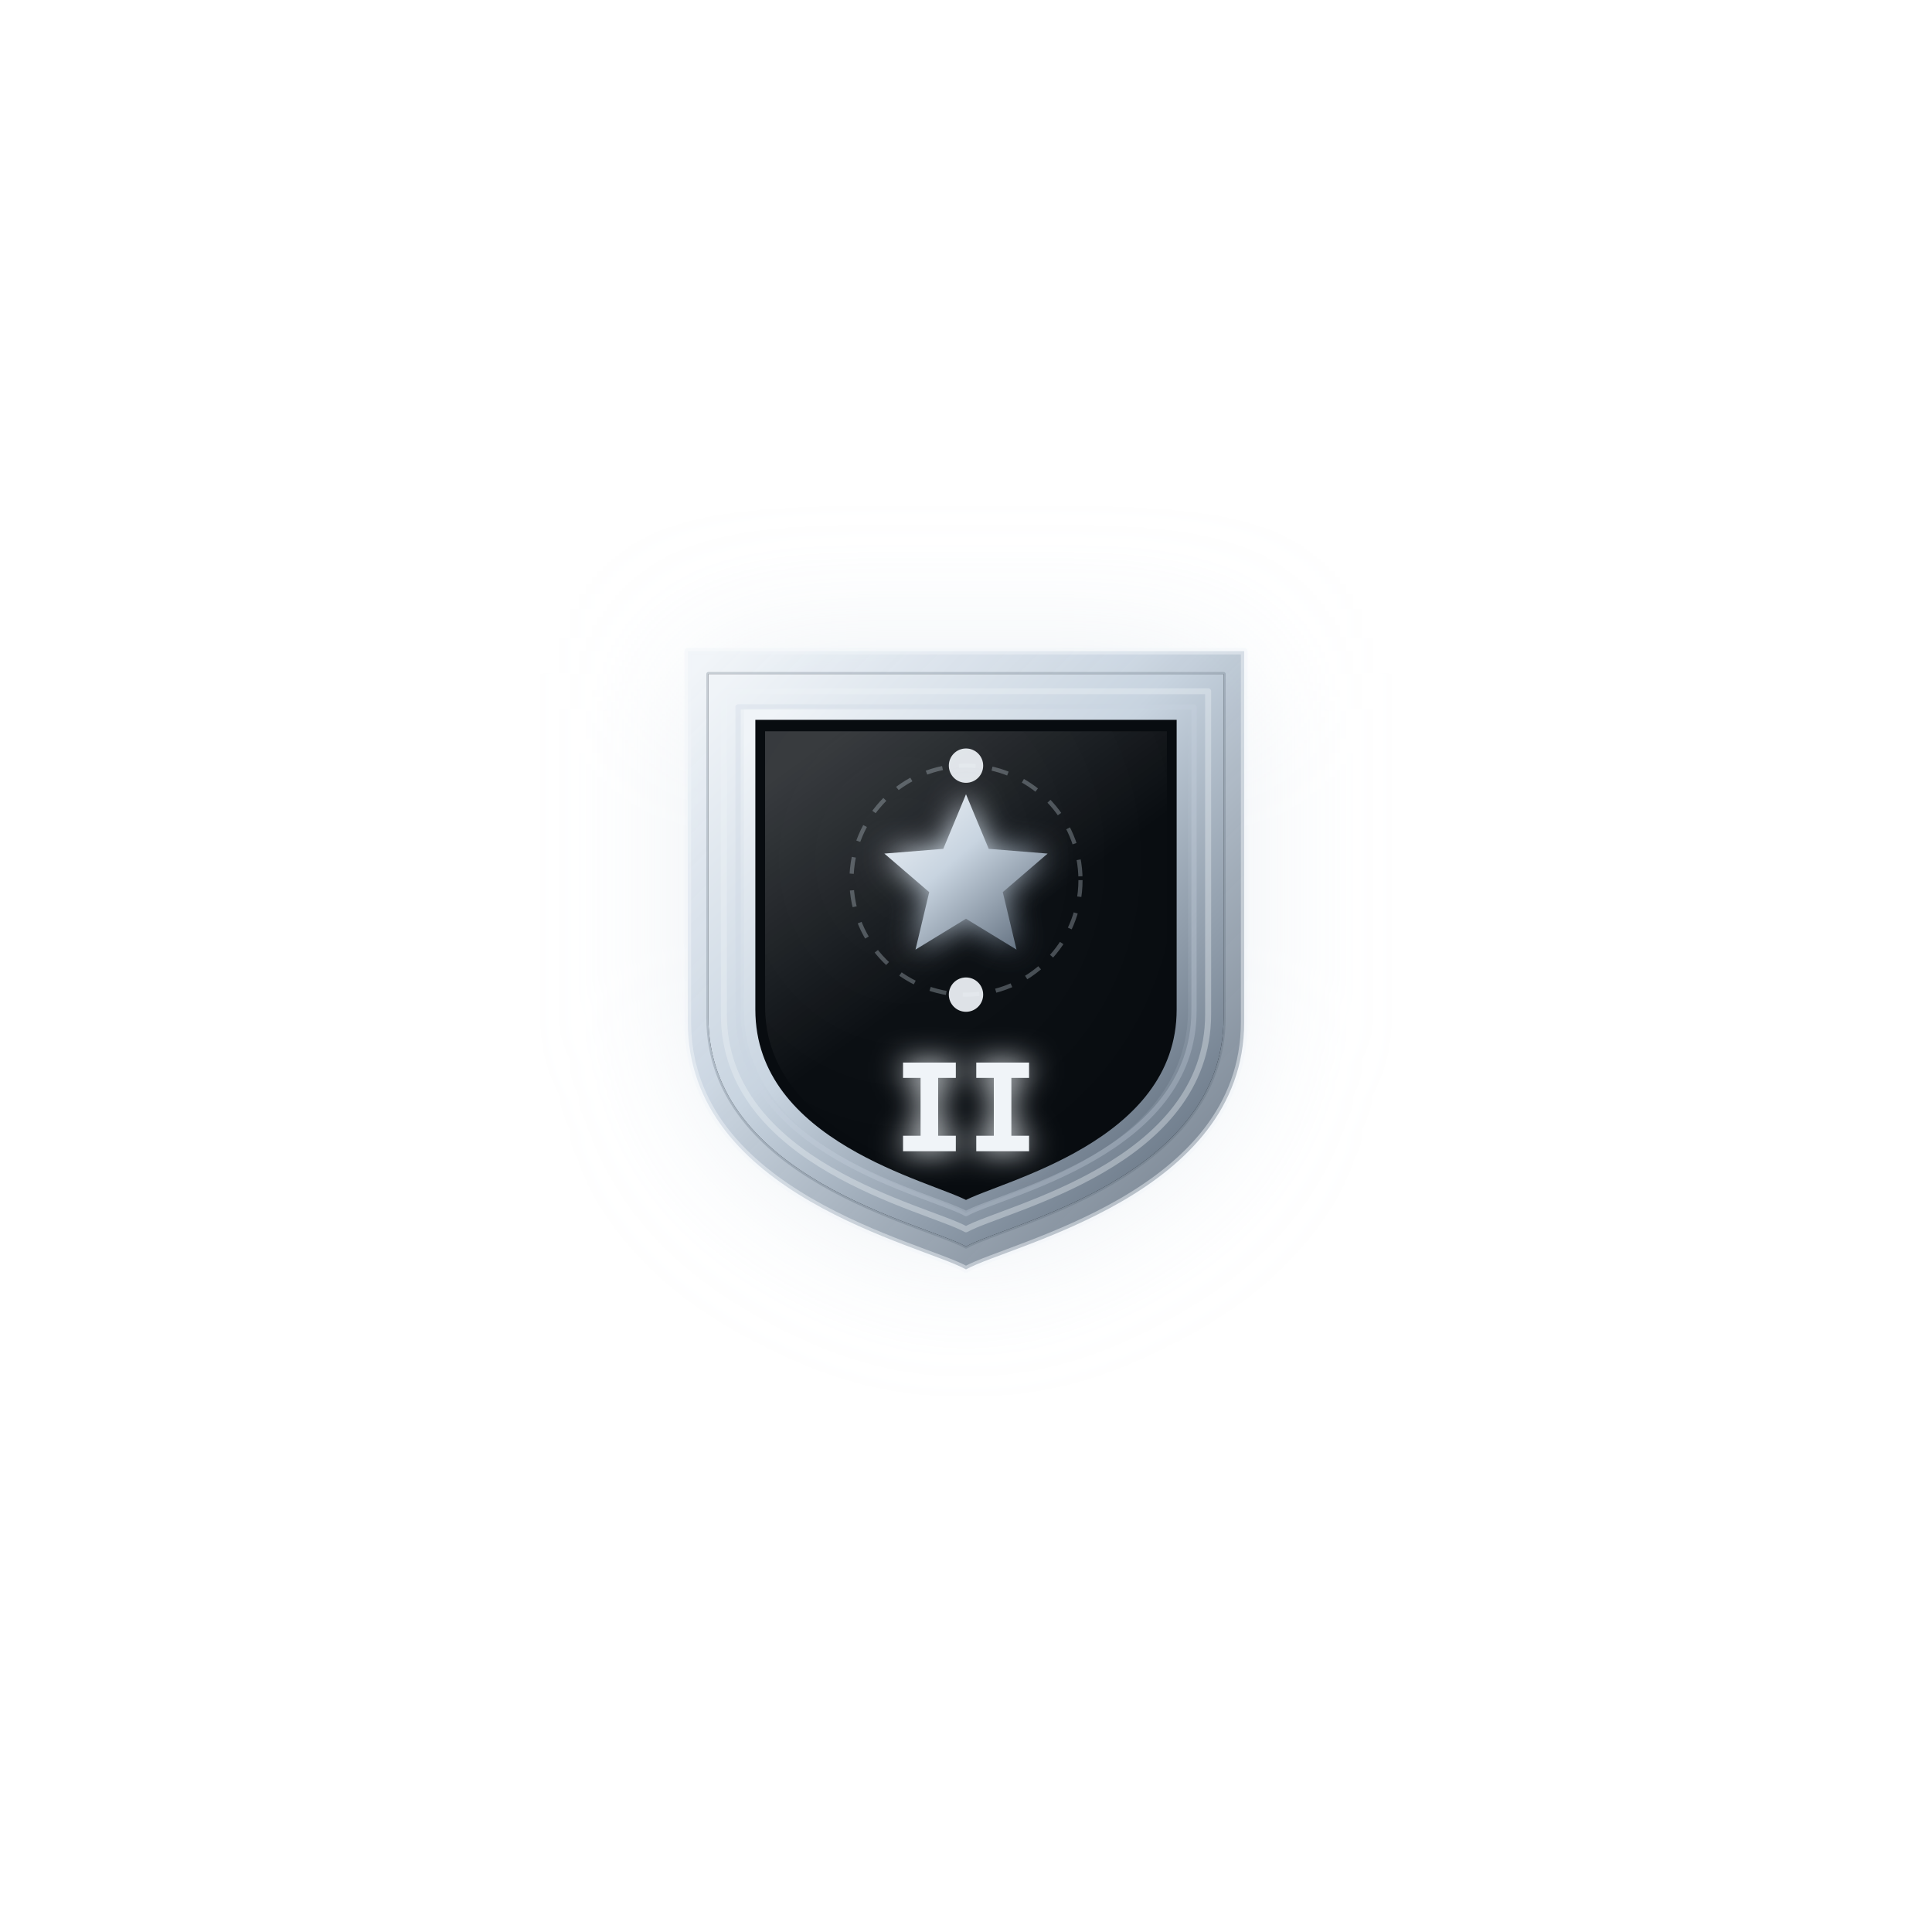
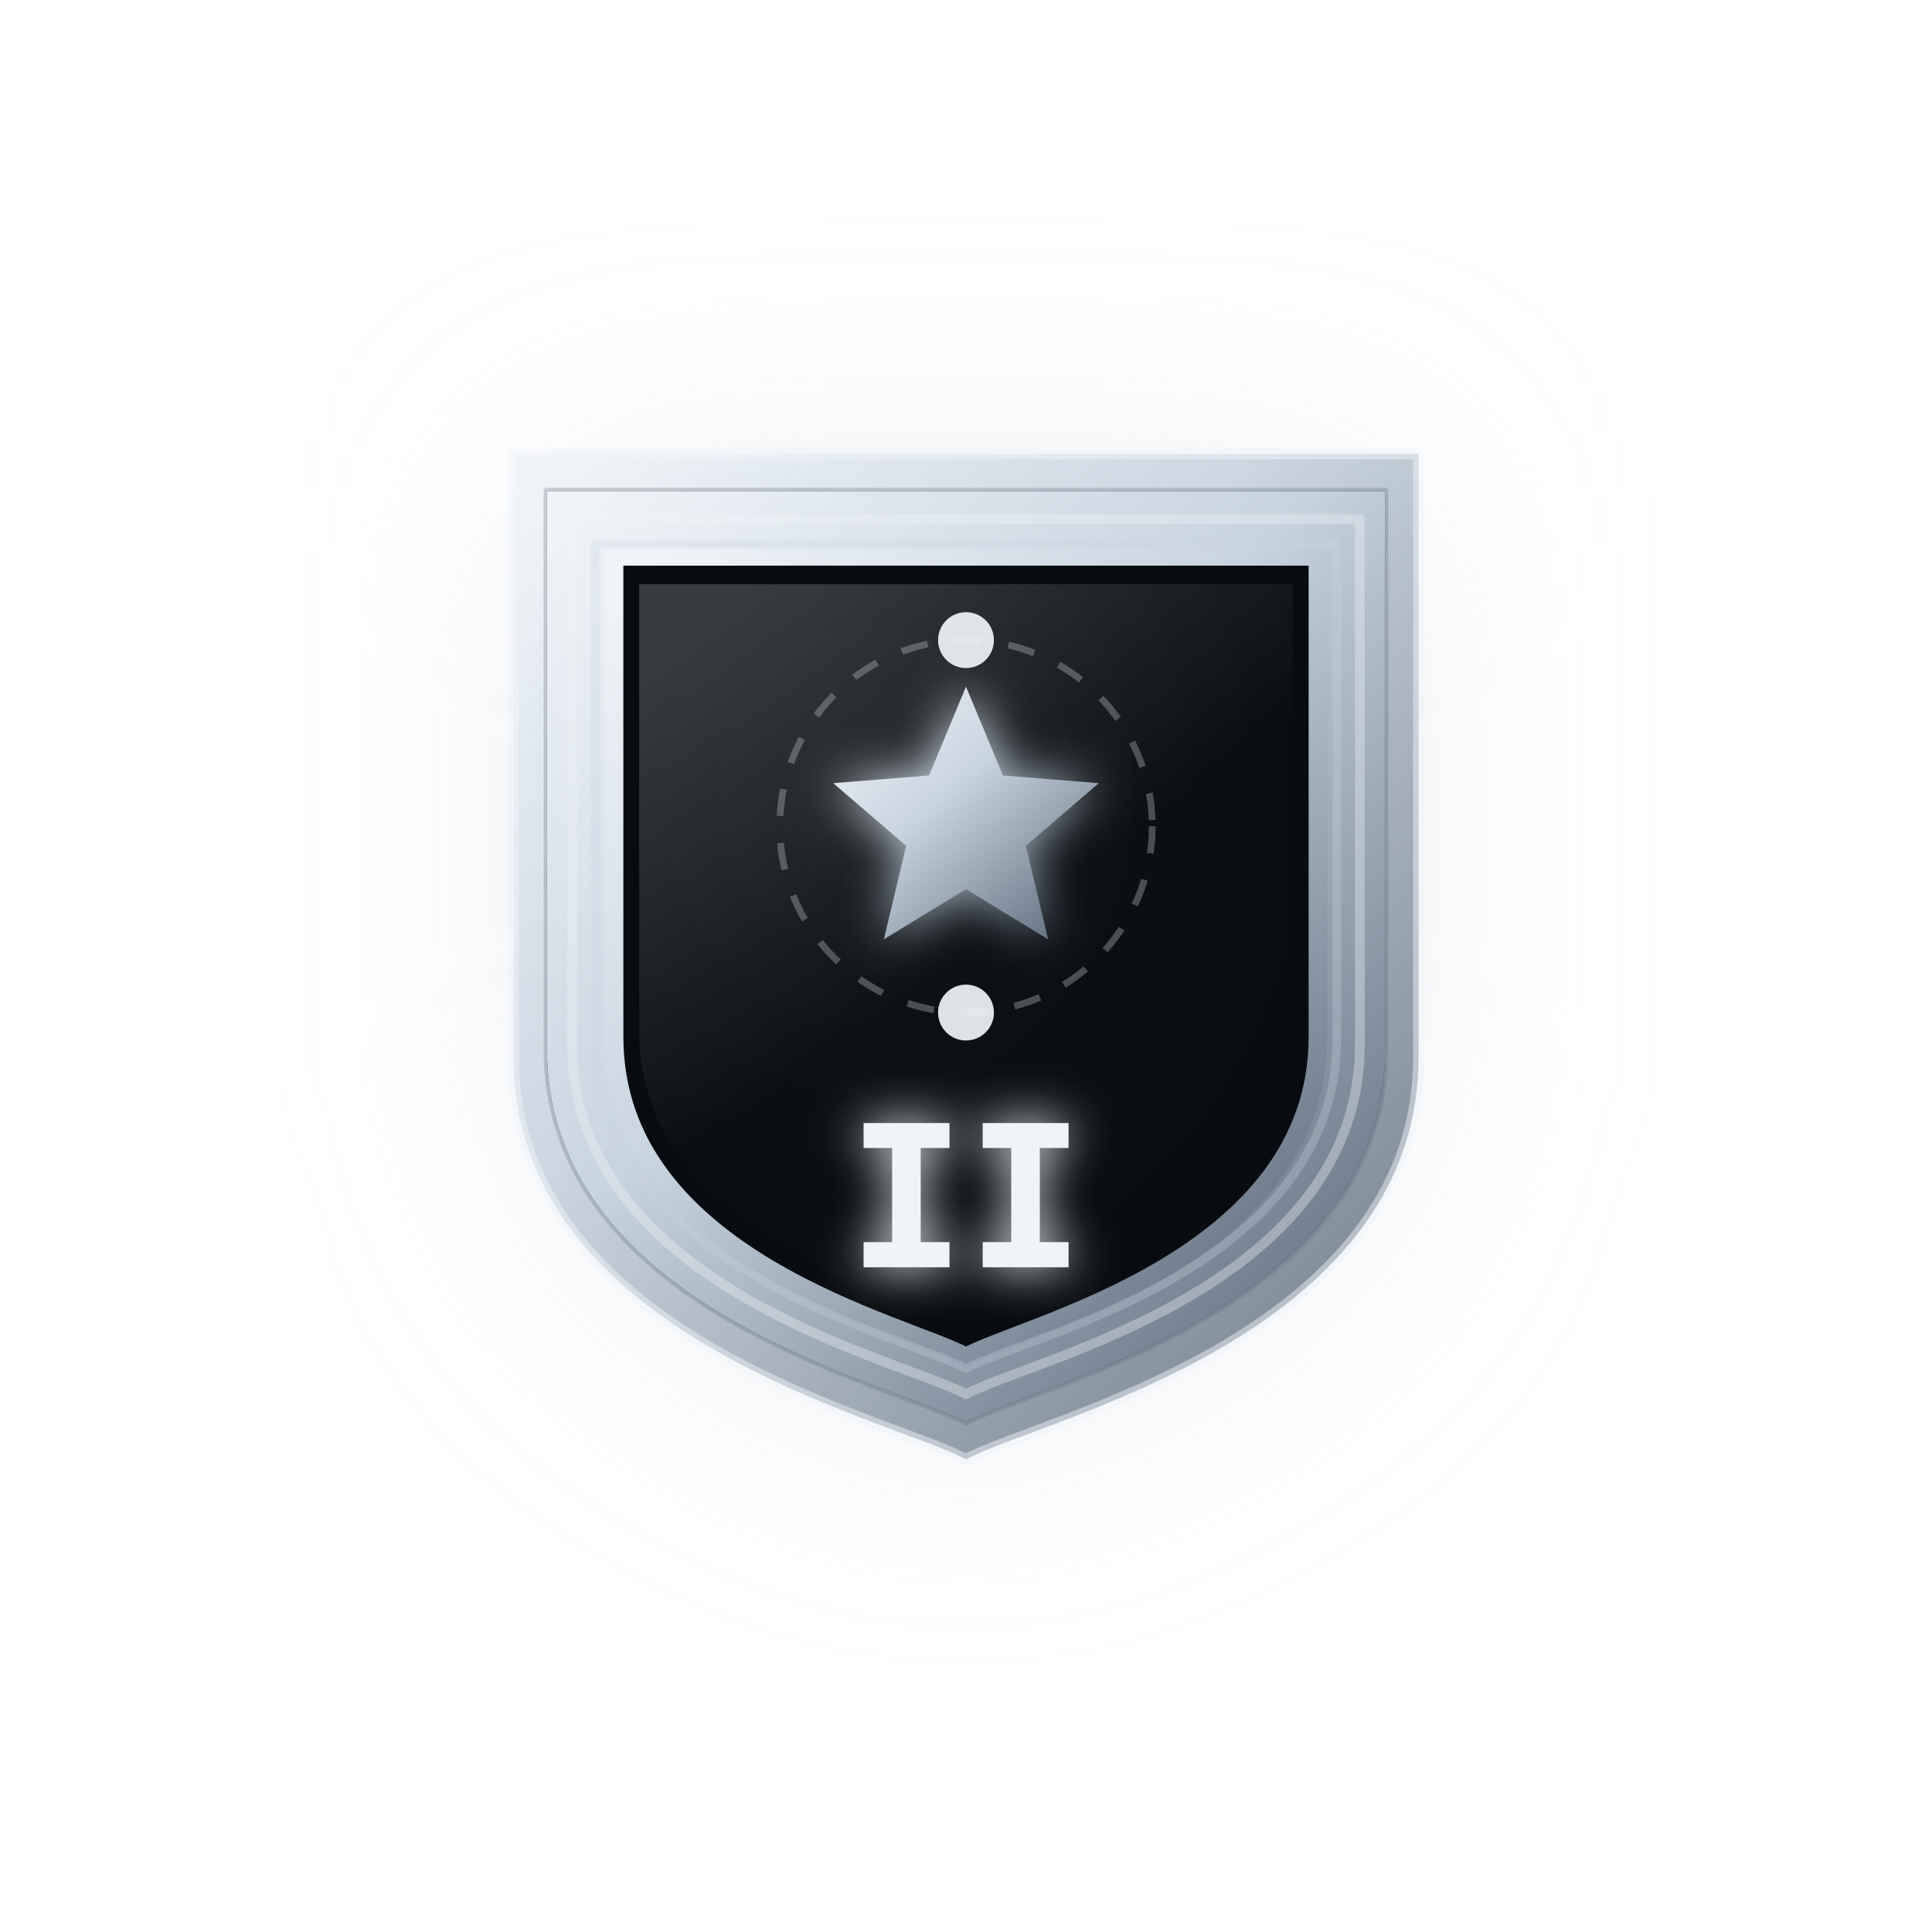
- <svg xmlns="http://www.w3.org/2000/svg" width="232.2" height="232.2" viewBox="-73.1 -73.1 232.2 232.2">
+ <svg xmlns="http://www.w3.org/2000/svg" width="142.76" height="142.76" viewBox="-28.38 -28.38 142.76 142.76">
  <defs>
    <radialGradient id="bgs882k" cx="35%" cy="28%" r="72%">
      <stop offset="0%" stop-color="#101418" />
      <stop offset="100%" stop-color="#080c10" />
    </radialGradient>
    <linearGradient id="rims882k" x1="5%" y1="0%" x2="95%" y2="100%">
      <stop offset="0%" stop-color="#f0f4f8" />
      <stop offset="42%" stop-color="#c8d4e0" />
      <stop offset="100%" stop-color="#5a6878" />
    </linearGradient>
    <linearGradient id="shs882k" x1="18%" y1="0%" x2="82%" y2="100%">
      <stop offset="0%" stop-color="white" stop-opacity="0.18" />
      <stop offset="50%" stop-color="white" stop-opacity="0" />
    </linearGradient>
    <filter id="gls882k" x="-40%" y="-40%" width="180%" height="180%">
      <feGaussianBlur stdDeviation="1.8" result="b" />
      <feMerge>
        <feMergeNode in="b" />
        <feMergeNode in="SourceGraphic" />
      </feMerge>
    </filter>
    <filter id="halos882k" x="-120%" y="-120%" width="440%" height="440%">
      <feGaussianBlur stdDeviation="9" result="b" />
      <feMerge>
        <feMergeNode in="b" />
        <feMergeNode in="SourceGraphic" />
      </feMerge>
    </filter>
    <linearGradient id="pgs882k_0" x1="5%" y1="0%" x2="95%" y2="100%">
      <stop offset="0%" stop-color="#f0f4f8" stop-opacity="0.95" />
      <stop offset="38%" stop-color="#c8d4e0" stop-opacity="0.9" />
      <stop offset="100%" stop-color="#5a6878" stop-opacity="0.85" />
    </linearGradient>
  </defs>
  <path d="M12.04,7.912 L73.96,7.912 L73.96,49.192 C73.96,68.456 47.954,73.96 43,76.712 C38.046,73.96 12.04,68.456 12.04,49.192 Z" fill="#c8d4e0" fill-opacity="0.42" filter="url(#halos882k)" />
  <path d="M9.563,5.16 L76.437,5.16 L76.437,49.742 C76.437,70.548 48.35,76.492 43,79.464 C37.65,76.492 9.563,70.548 9.563,49.742 Z" fill="url(#pgs882k_0)" />
  <path d="M12.04,7.912 L73.96,7.912 L73.96,49.192 C73.96,68.456 47.954,73.96 43,76.712 C38.046,73.96 12.04,68.456 12.04,49.192 Z" fill="#080c10" />
  <path d="M9.563,5.16 L76.437,5.16 L76.437,49.742 C76.437,70.548 48.35,76.492 43,79.464 C37.65,76.492 9.563,70.548 9.563,49.742 Z" fill="none" stroke="#f0f4f8" stroke-width="0.8" stroke-opacity="0.48" stroke-linejoin="round" />
  <path d="M12.04,7.912 L73.96,7.912 L73.96,49.192 C73.96,68.456 47.954,73.96 43,76.712 C38.046,73.96 12.04,68.456 12.04,49.192 Z" fill="none" stroke="#5a6878" stroke-width="0.5" stroke-opacity="0.28" stroke-linejoin="round" />
  <path d="M12.04,7.912 L73.96,7.912 L73.96,49.192 C73.96,68.456 47.954,73.96 43,76.712 C38.046,73.96 12.04,68.456 12.04,49.192 Z" fill="url(#rims882k)" />
  <path d="M16.994,12.728 L69.006,12.728 L69.006,48.229 C69.006,64.796 47.161,69.529 43,71.896 C38.839,69.529 16.994,64.796 16.994,48.229 Z" fill="#080c10" />
  <path d="M16.994,12.728 L69.006,12.728 L69.006,48.229 C69.006,64.796 47.161,69.529 43,71.896 C38.839,69.529 16.994,64.796 16.994,48.229 Z" fill="none" stroke="url(#rims882k)" stroke-width="1.376" />
  <path d="M18.851,14.792 L67.149,14.792 L67.149,47.816 C67.149,63.227 46.864,67.63 43,69.832 C39.136,67.63 18.851,63.227 18.851,47.816 Z" fill="url(#bgs882k)" />
  <path d="M18.851,14.792 L67.149,14.792 L67.149,47.816 C67.149,63.227 46.864,67.63 43,69.832 C39.136,67.63 18.851,63.227 18.851,47.816 Z" fill="url(#shs882k)" />
  <path d="M13.898,9.976 L72.102,9.976 L72.102,48.779 C72.102,66.887 47.656,72.061 43,74.648 C38.344,72.061 13.898,66.887 13.898,48.779 Z" fill="none" stroke="#f0f4f8" stroke-width="0.72" stroke-opacity="0.36" stroke-linejoin="round" />
  <path d="M15.6,11.868 L70.4,11.868 L70.4,48.401 C70.4,65.449 47.384,70.32 43,72.756 C38.616,70.32 15.6,65.449 15.6,48.401 Z" fill="none" stroke="#c8d4e0" stroke-width="0.63" stroke-opacity="0.3" stroke-linejoin="round" />
  <circle cx="43" cy="32.68" r="13.76" fill="none" stroke="#c8d4e0" stroke-width="0.5" stroke-opacity="0.32" stroke-dasharray="2 2" />
  <circle cx="43.00" cy="18.92" r="2.064" fill="#f0f4f8" opacity="0.92" />
  <circle cx="43.00" cy="46.44" r="2.064" fill="#f0f4f8" opacity="0.92" />
  <path d="M43.00,22.36L45.73,28.92L52.81,29.49L47.42,34.12L49.07,41.03L43.00,37.32L36.93,41.03L38.58,34.12L33.19,29.49L40.27,28.92Z" fill="url(#rims882k)" filter="url(#gls882k)" />
  <text x="43" y="60.2" text-anchor="middle" dominant-baseline="central" font-family="Orbitron,monospace" font-weight="900" font-size="14.62" fill="#f0f4f8" filter="url(#gls882k)">II</text>
</svg>
